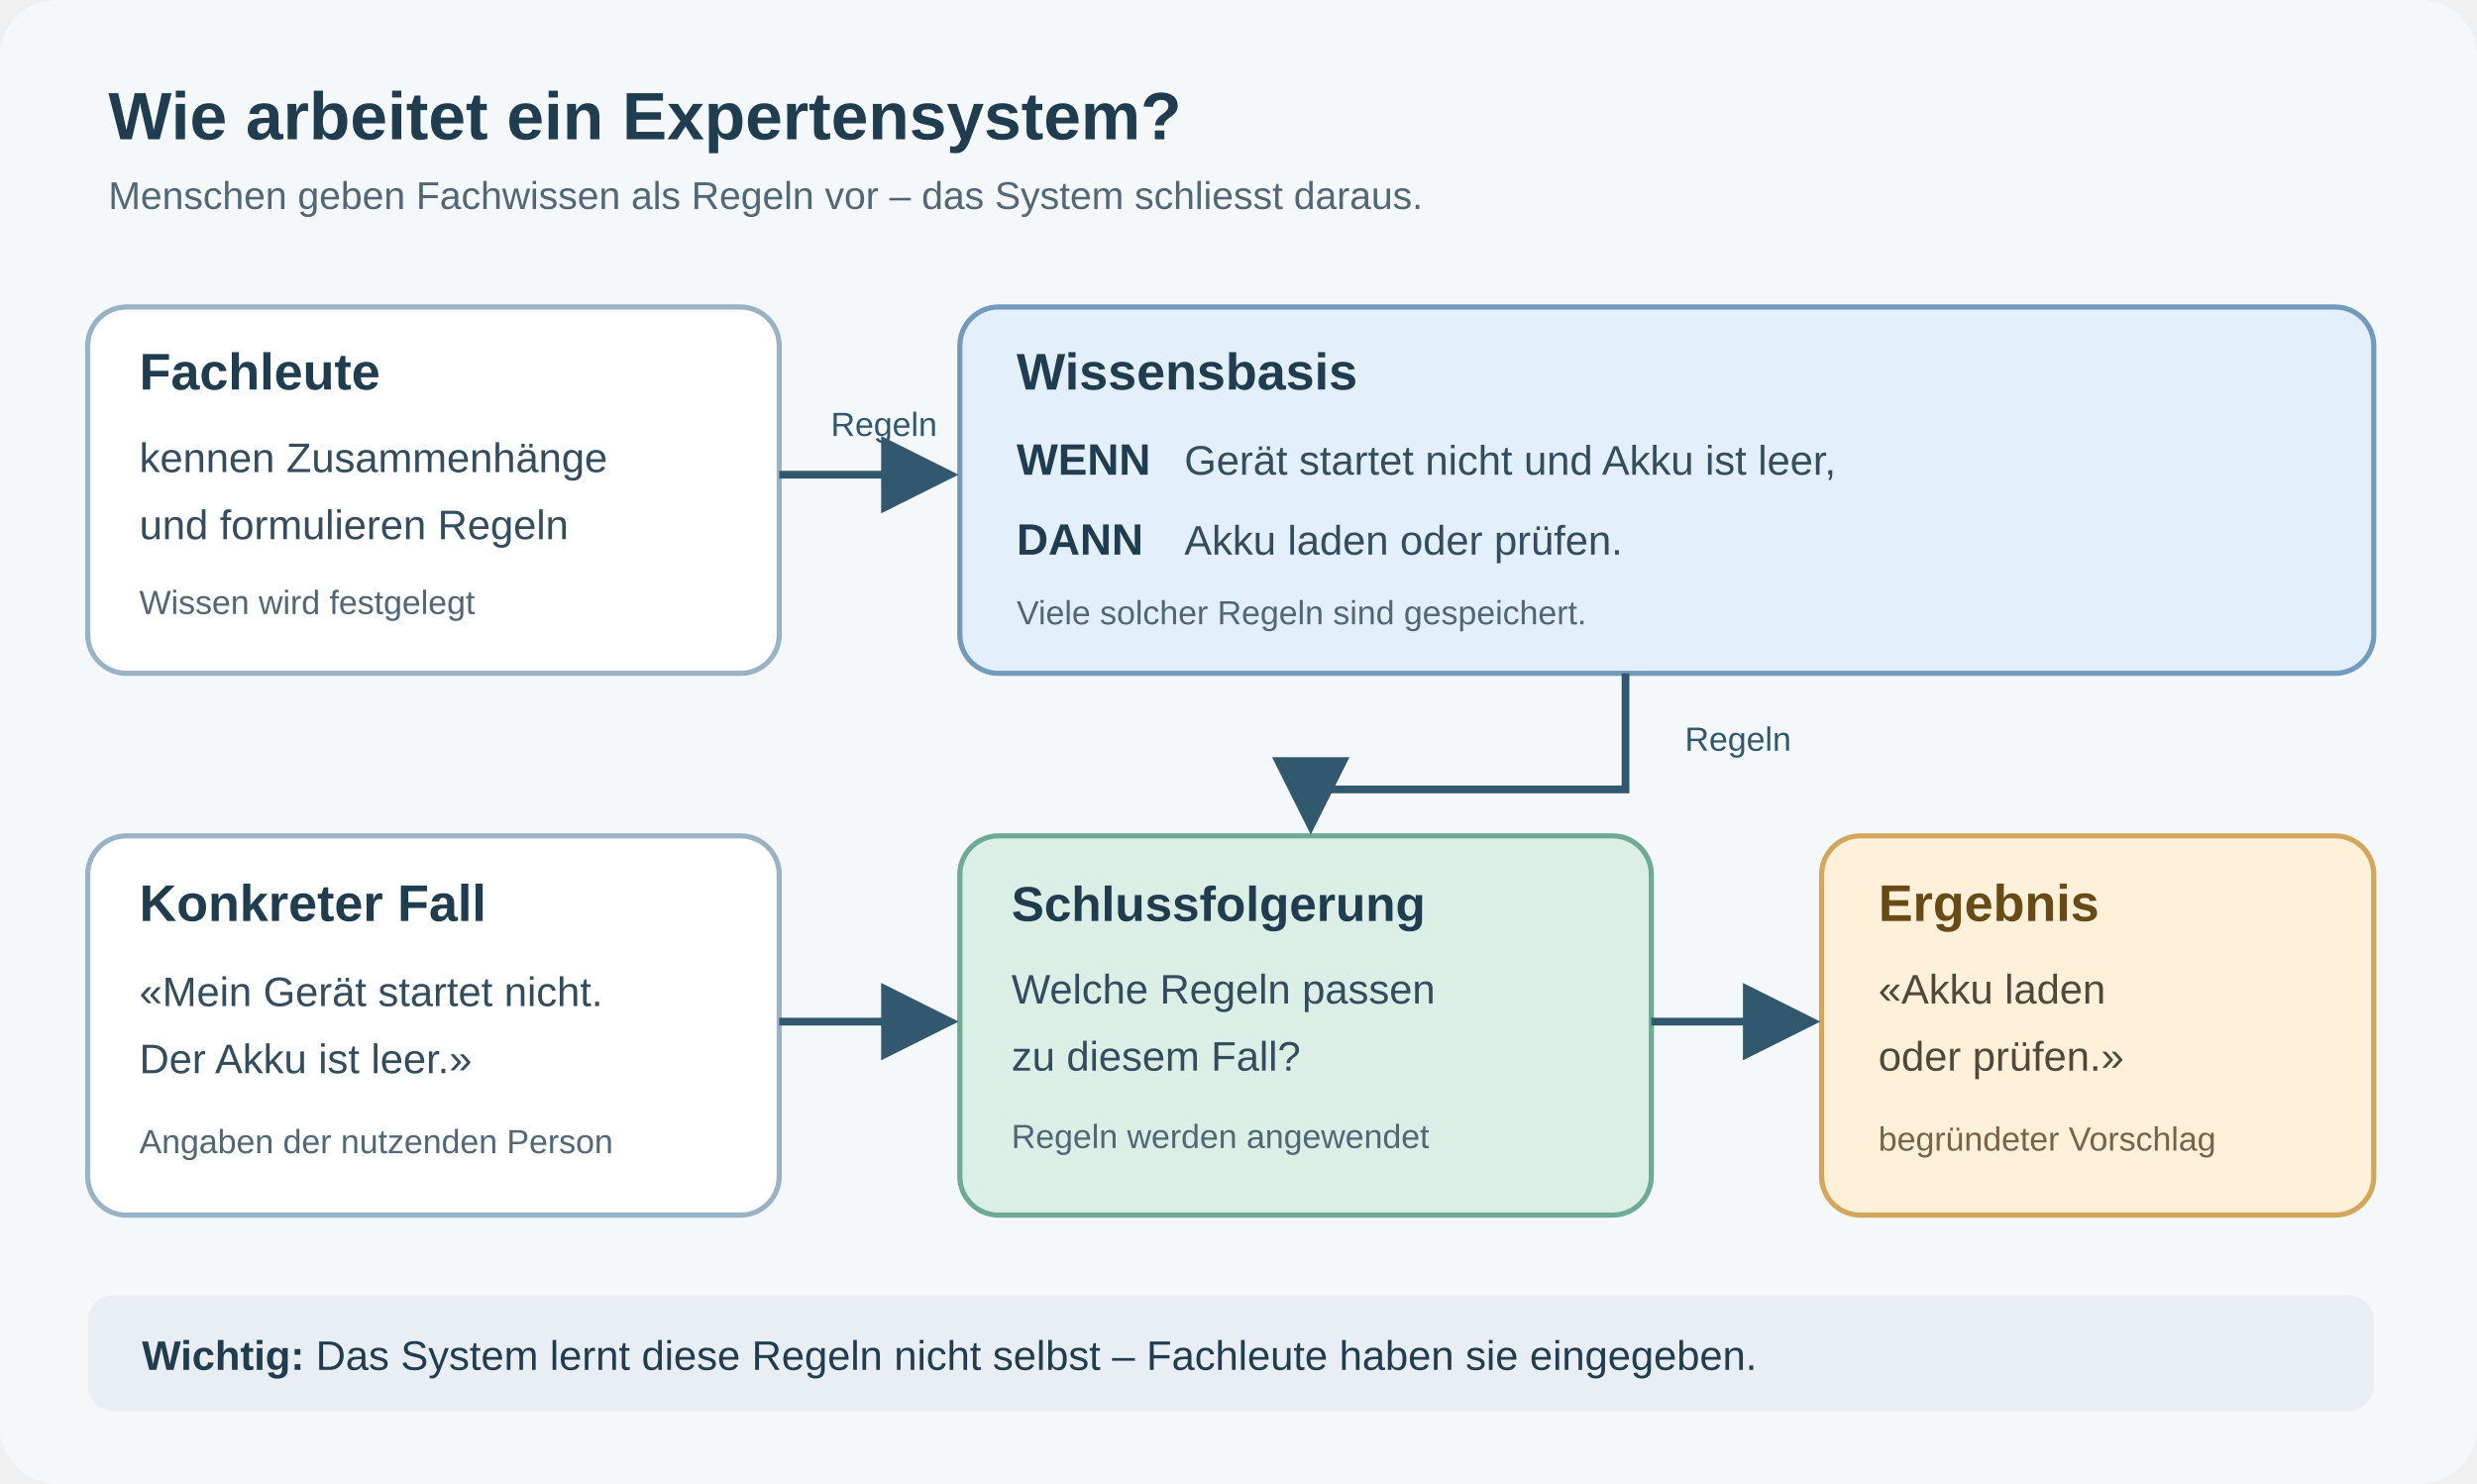
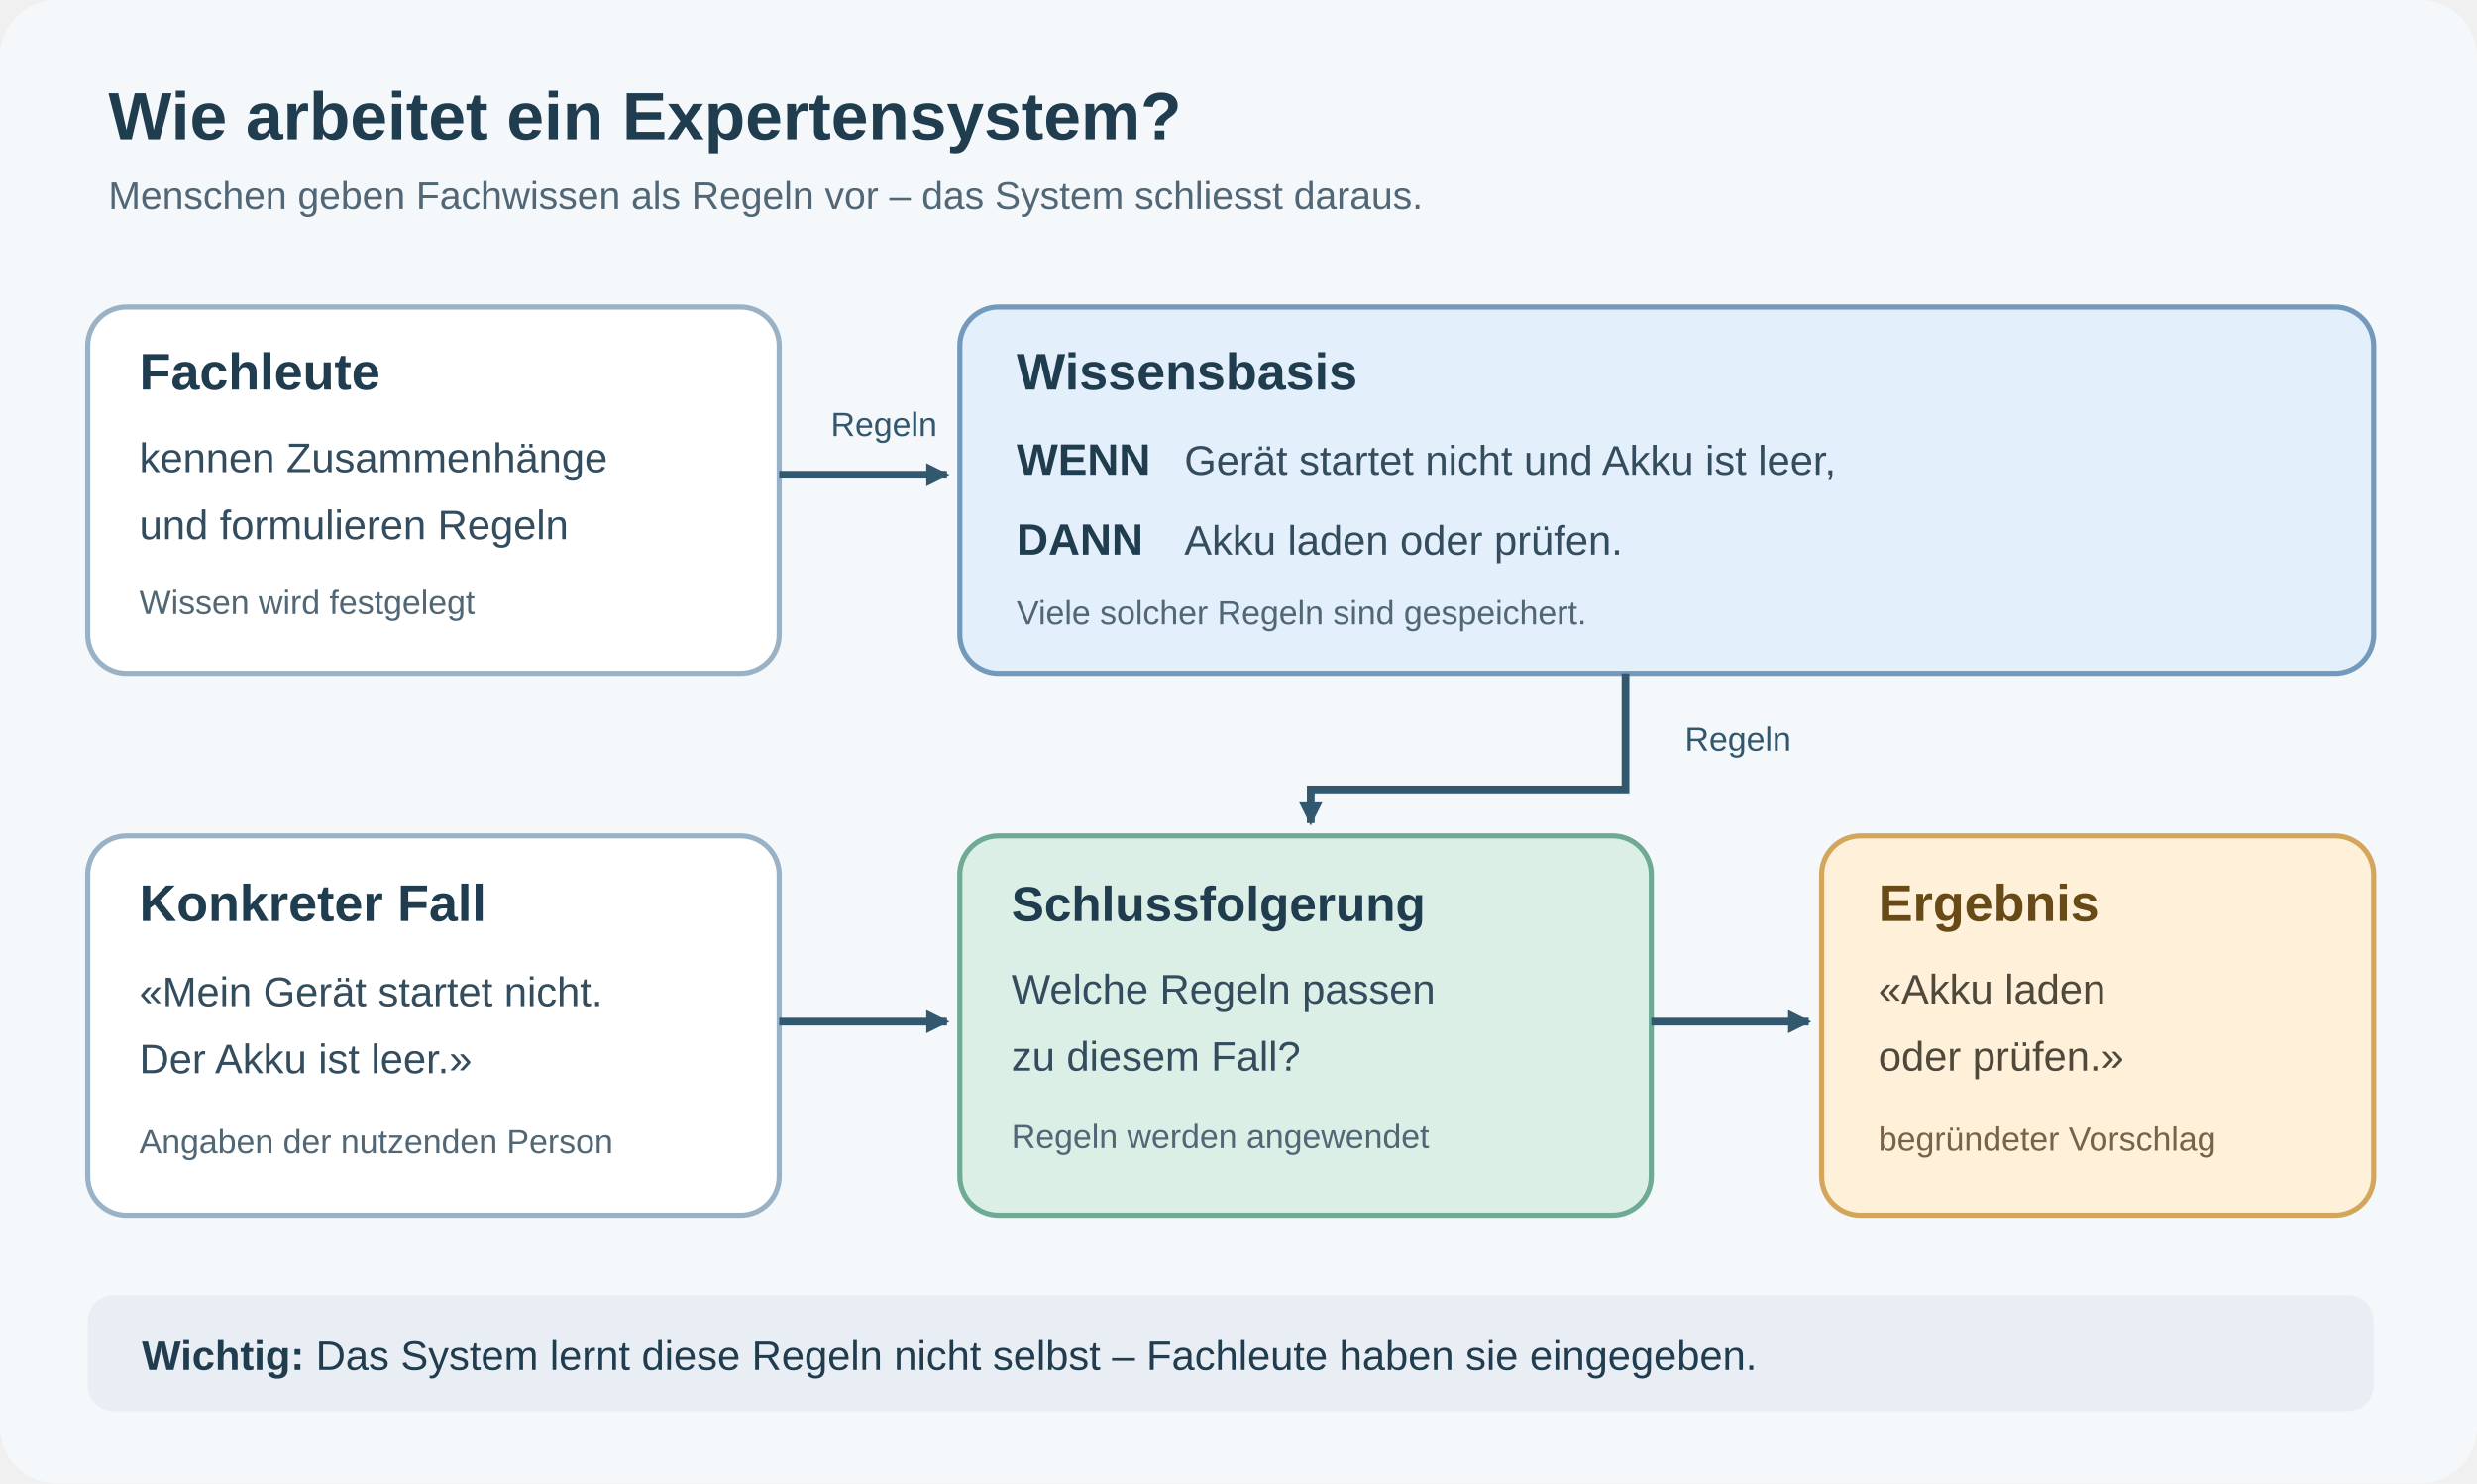
<svg xmlns="http://www.w3.org/2000/svg" viewBox="0 0 960 575" role="img" aria-labelledby="title desc">
  <defs>
-     <marker id="arrow" markerWidth="10" markerHeight="10" refX="8.5" refY="5" orient="auto">
-       <path d="M0 0 L10 5 L0 10 Z" fill="#31586f" />
+     <marker id="arrow" markerUnits="userSpaceOnUse" markerWidth="9" markerHeight="9" refX="8" refY="4.5" orient="auto">
+       <path d="M0 0 L9 4.5 L0 9 Z" fill="#31586f" />
    </marker>
  </defs>
  <rect width="960" height="575" rx="22" fill="#f5f8fb" />
  <text x="42" y="54" fill="#203d50" font-family="Arial,Helvetica,sans-serif" font-size="26" font-weight="700">Wie arbeitet ein Expertensystem?</text>
  <text x="42" y="81" fill="#516776" font-family="Arial,Helvetica,sans-serif" font-size="15">Menschen geben Fachwissen als Regeln vor – das System schliesst daraus.</text>
  <g font-family="Arial,Helvetica,sans-serif">
    <rect x="34" y="119" width="268" height="142" rx="15" fill="#fff" stroke="#9ab2c5" stroke-width="2" />
    <text x="54" y="151" font-size="20" font-weight="700" fill="#203d50">Fachleute</text>
    <text x="54" y="183" font-size="16" fill="#344d5e">kennen Zusammenhänge</text>
    <text x="54" y="209" font-size="16" fill="#344d5e">und formulieren Regeln</text>
    <text x="54" y="238" font-size="13" fill="#516776">Wissen wird festgelegt</text>
    <rect x="372" y="119" width="548" height="142" rx="15" fill="#e3effa" stroke="#739abd" stroke-width="2" />
    <text x="394" y="151" font-size="20" font-weight="700" fill="#203d50">Wissensbasis</text>
    <text x="394" y="184" font-size="17" fill="#203d50" font-weight="700">WENN</text>
    <text x="459" y="184" font-size="16" fill="#344d5e">Gerät startet nicht und Akku ist leer,</text>
    <text x="394" y="215" font-size="17" fill="#203d50" font-weight="700">DANN</text>
    <text x="459" y="215" font-size="16" fill="#344d5e">Akku laden oder prüfen.</text>
    <text x="394" y="242" font-size="13" fill="#516776">Viele solcher Regeln sind gespeichert.</text>
    <path d="M302 184 H367" fill="none" stroke="#31586f" stroke-width="3" marker-end="url(#arrow)" />
    <text x="322" y="169" font-size="13" fill="#31586f">Regeln</text>
    <rect x="34" y="324" width="268" height="147" rx="15" fill="#fff" stroke="#9ab2c5" stroke-width="2" />
    <text x="54" y="357" font-size="20" font-weight="700" fill="#203d50">Konkreter Fall</text>
    <text x="54" y="390" font-size="16" fill="#344d5e">«Mein Gerät startet nicht.</text>
    <text x="54" y="416" font-size="16" fill="#344d5e">Der Akku ist leer.»</text>
    <text x="54" y="447" font-size="13" fill="#516776">Angaben der nutzenden Person</text>
    <rect x="372" y="324" width="268" height="147" rx="15" fill="#dcefe7" stroke="#6eaa94" stroke-width="2" />
    <text x="392" y="357" font-size="19" font-weight="700" fill="#203d50">Schlussfolgerung</text>
    <text x="392" y="389" font-size="16" fill="#344d5e">Welche Regeln passen</text>
    <text x="392" y="415" font-size="16" fill="#344d5e">zu diesem Fall?</text>
    <text x="392" y="445" font-size="13" fill="#516776">Regeln werden angewendet</text>
    <rect x="706" y="324" width="214" height="147" rx="15" fill="#fff0d9" stroke="#d3a65c" stroke-width="2" />
    <text x="728" y="357" font-size="20" font-weight="700" fill="#684a17">Ergebnis</text>
    <text x="728" y="389" font-size="16" fill="#4f493c">«Akku laden</text>
    <text x="728" y="415" font-size="16" fill="#4f493c">oder prüfen.»</text>
    <text x="728" y="446" font-size="13" fill="#766349">begründeter Vorschlag</text>
    <path d="M302 396 H367" fill="none" stroke="#31586f" stroke-width="3" marker-end="url(#arrow)" />
    <path d="M640 396 H701" fill="none" stroke="#31586f" stroke-width="3" marker-end="url(#arrow)" />
    <path d="M630 261 V306 H508 V319" fill="none" stroke="#31586f" stroke-width="3" marker-end="url(#arrow)" />
    <text x="653" y="291" font-size="13" fill="#31586f">Regeln</text>
    <rect x="34" y="502" width="886" height="45" rx="10" fill="#e9eef4" />
    <text x="55" y="531" font-size="16" fill="#203d50">
      <tspan font-weight="700">Wichtig:</tspan> Das System lernt diese Regeln nicht selbst – Fachleute haben sie eingegeben.</text>
  </g>
</svg>
